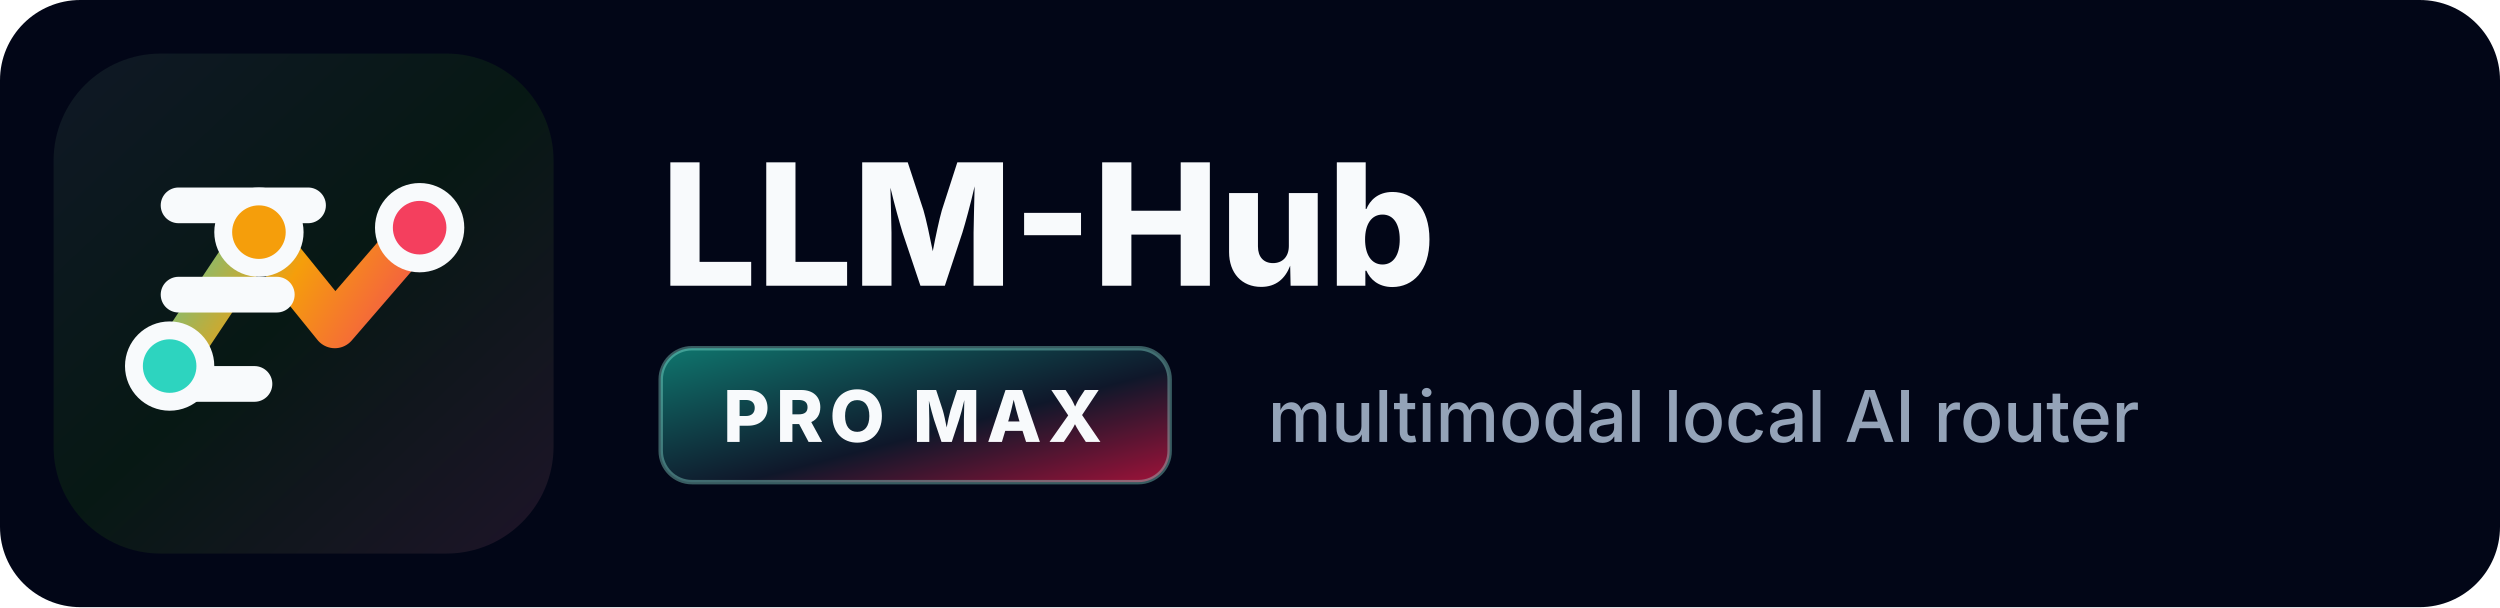
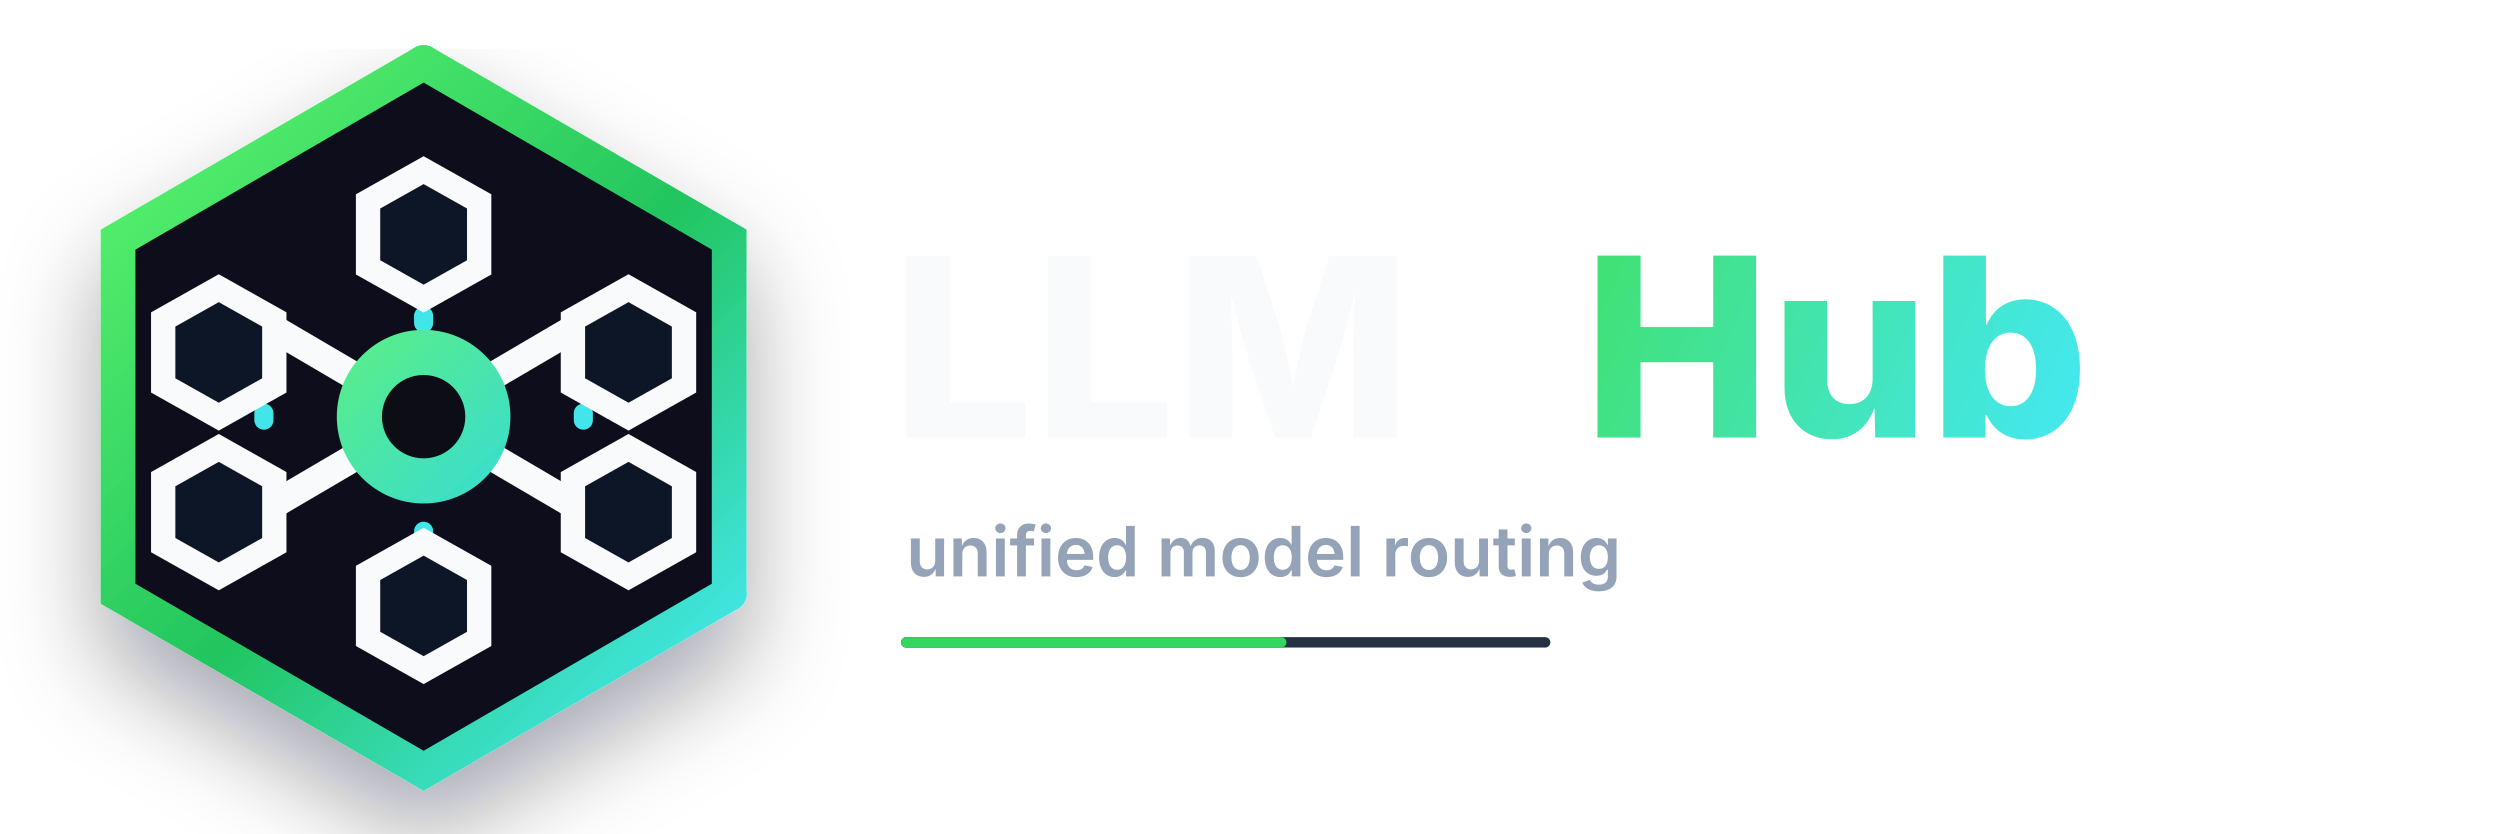
- <svg xmlns="http://www.w3.org/2000/svg" width="560" height="136" viewBox="0 0 560 136" role="img" aria-labelledby="title desc">
+ <svg xmlns="http://www.w3.org/2000/svg" width="720" height="240" viewBox="0 0 720 240" role="img" aria-labelledby="title desc">
  <defs>
-     <linearGradient id="wordmark-bg" x1="8" x2="118" y1="8" y2="126" gradientUnits="userSpaceOnUse">
-       <stop offset="0" stop-color="#101827" />
-       <stop offset=".52" stop-color="#071814" />
-       <stop offset="1" stop-color="#1d1428" />
+     <linearGradient id="hub-shell" x1="38" y1="24" x2="206" y2="196" gradientUnits="userSpaceOnUse">
+       <stop offset="0" stop-color="#5cf56e" />
+       <stop offset=".56" stop-color="#22c55e" />
+       <stop offset="1" stop-color="#44e8ee" />
    </linearGradient>
-     <linearGradient id="wordmark-route" x1="34" x2="96" y1="44" y2="82" gradientUnits="userSpaceOnUse">
-       <stop offset="0" stop-color="#2dd4bf" />
-       <stop offset=".5" stop-color="#f59e0b" />
-       <stop offset="1" stop-color="#f43f5e" />
+     <linearGradient id="hub-core" x1="88" y1="72" x2="158" y2="148" gradientUnits="userSpaceOnUse">
+       <stop offset="0" stop-color="#68f56b" />
+       <stop offset="1" stop-color="#32d9dd" />
    </linearGradient>
-     <linearGradient id="badge-bg" x1="0" x2="1" y1="0" y2="1">
-       <stop offset="0" stop-color="#0f766e" />
-       <stop offset=".58" stop-color="#0f172a" />
-       <stop offset="1" stop-color="#9f1239" />
+     <linearGradient id="hub-word" x1="425" y1="73" x2="587" y2="141" gradientUnits="userSpaceOnUse">
+       <stop offset="0" stop-color="#40df58" />
+       <stop offset="1" stop-color="#44e8ee" />
    </linearGradient>
+     <filter id="hub-shadow" x="-20%" y="-20%" width="140%" height="140%" color-interpolation-filters="sRGB">
+       <feDropShadow dx="0" dy="14" stdDeviation="14" flood-color="#020617" flood-opacity=".34" />
+     </filter>
  </defs>
-   <rect width="560" height="136" rx="18" fill="#020617" />
-   <rect x="12" y="12" width="112" height="112" rx="24" fill="url(#wordmark-bg)" />
-   <path d="M38 82 58 52 75 73 94 51" fill="none" stroke="url(#wordmark-route)" stroke-width="10" stroke-linecap="round" stroke-linejoin="round" />
-   <path d="M40 46h29M40 66h22M40 86h17" fill="none" stroke="#f8fafc" stroke-width="8" stroke-linecap="round" />
-   <circle cx="38" cy="82" r="8" fill="#2dd4bf" stroke="#f8fafc" stroke-width="4" />
-   <circle cx="58" cy="52" r="8" fill="#f59e0b" stroke="#f8fafc" stroke-width="4" />
-   <circle cx="94" cy="51" r="8" fill="#f43f5e" stroke="#f8fafc" stroke-width="4" />
-   <text x="148" y="64" fill="#f8fafc" font-family="Geist, Inter, ui-sans-serif, system-ui, sans-serif" font-size="38" font-weight="760" letter-spacing="0">LLM-Hub</text>
-   <rect x="148" y="78" width="114" height="30" rx="7" fill="url(#badge-bg)" stroke="#99f6e4" stroke-opacity=".36" />
-   <text x="162" y="99" fill="#f8fafc" font-family="Geist, Inter, ui-sans-serif, system-ui, sans-serif" font-size="16" font-weight="800" letter-spacing="1.4">PRO MAX</text>
-   <text x="284" y="99" fill="#94a3b8" font-family="Geist, Inter, ui-sans-serif, system-ui, sans-serif" font-size="16" font-weight="540" letter-spacing="0">multimodal local AI router</text>
+   <g filter="url(#hub-shadow)">
+     <path d="M122 18 210 69v102l-88 51-88-51V69Z" fill="#0a101a" stroke="#182434" stroke-width="5" />
+     <path d="M122 18 210 69v102" fill="none" stroke="url(#hub-shell)" stroke-width="10" stroke-linecap="round" />
+     <path d="M210 171 122 222 34 171V69L122 18" fill="none" stroke="url(#hub-shell)" stroke-width="10" stroke-linecap="round" />
+     <path d="M122 120 76 93M122 120l46-27M122 120 76 147M122 120l46 27" fill="none" stroke="#f8fafc" stroke-width="8" stroke-linecap="round" />
+     <path d="M122 65v35M122 140v35M76 93v31M168 93v31" fill="none" stroke="#43e5e9" stroke-width="5.5" stroke-linecap="round" stroke-dasharray="2 11" />
+     <circle cx="122" cy="120" r="25" fill="url(#hub-core)" />
+     <circle cx="122" cy="120" r="12" fill="#070b14" />
+     <g fill="#101826" stroke="#f8fafc" stroke-width="7">
+       <path d="M122 49 138 58v19l-16 9-16-9V58Z" />
+       <path d="M63 83 79 92v19l-16 9-16-9V92Z" />
+       <path d="M181 83 197 92v19l-16 9-16-9V92Z" />
+       <path d="M63 129 79 138v19l-16 9-16-9v-19Z" />
+       <path d="M181 129 197 138v19l-16 9-16-9v-19Z" />
+       <path d="M122 156 138 165v19l-16 9-16-9v-19Z" />
+     </g>
+   </g>
+   <g font-family="Geist, Inter, ui-sans-serif, system-ui, -apple-system, Segoe UI, sans-serif" letter-spacing="0">
+     <text x="257" y="126" fill="#f8fafc" font-size="72" font-weight="780">LLM</text>
+     <text x="456" y="126" fill="url(#hub-word)" font-size="72" font-weight="780">Hub</text>
+     <text x="261" y="166" fill="#94a3b8" font-size="20" font-weight="560">unified model routing</text>
+     <path d="M261 185h184" stroke="#243244" stroke-width="3" stroke-linecap="round" />
+     <path d="M261 185h108" stroke="#35d65e" stroke-width="3" stroke-linecap="round" />
+   </g>
</svg>
